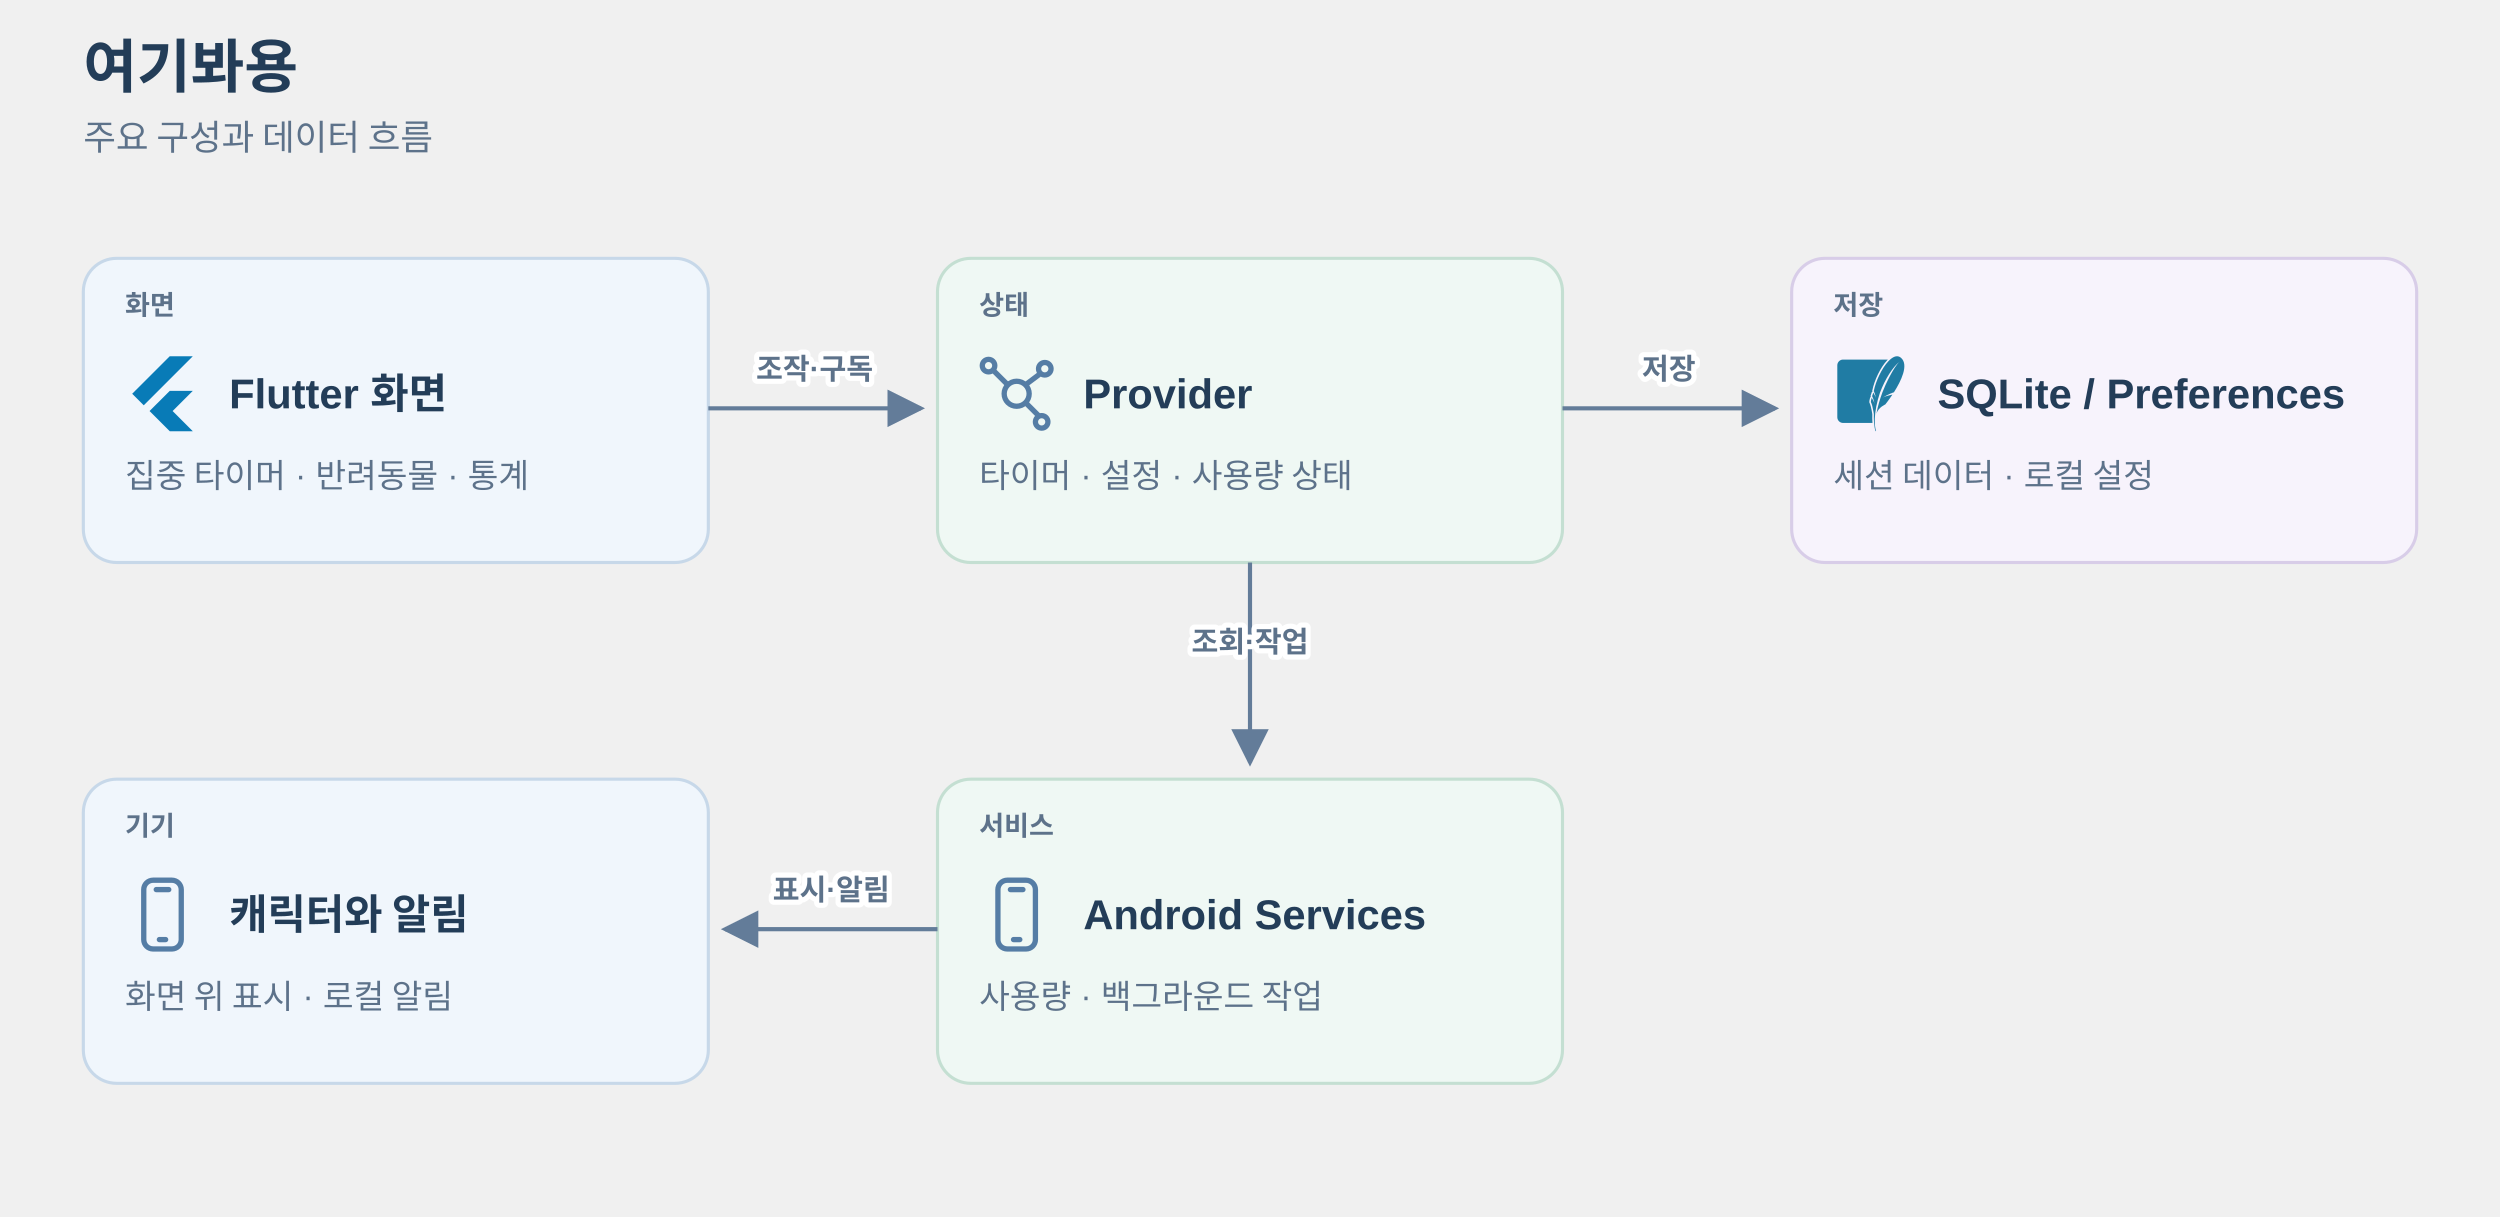
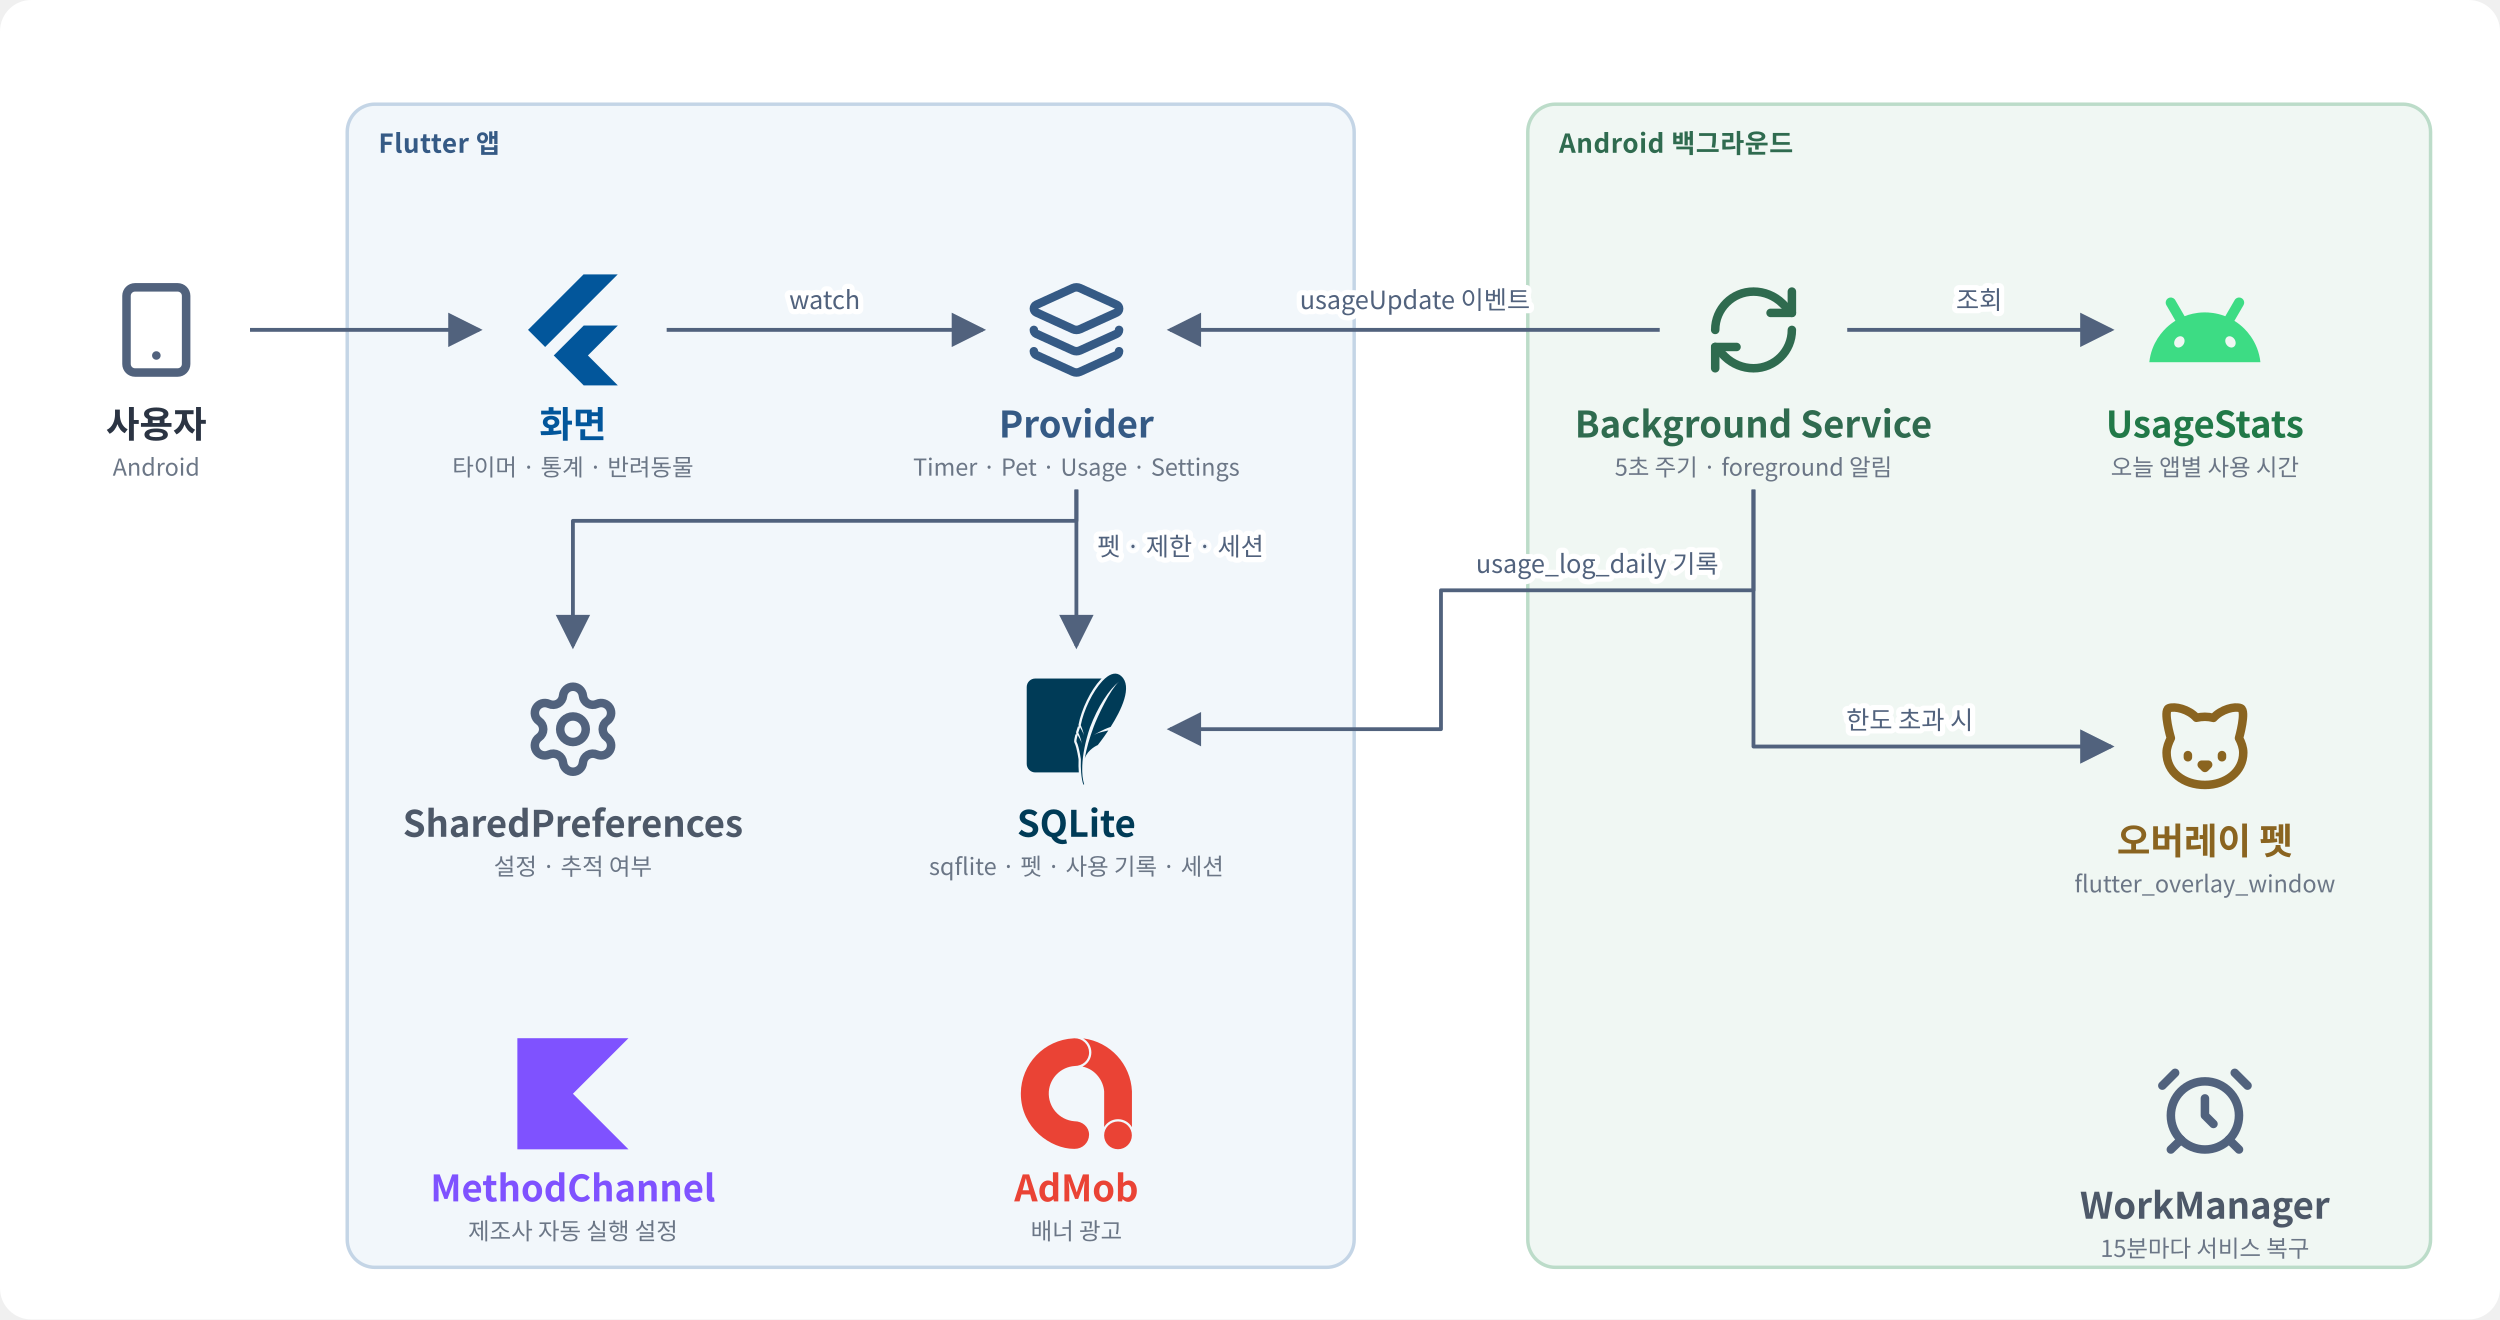
- <svg xmlns="http://www.w3.org/2000/svg" width="1200" height="584" viewBox="0 0 1200 584" role="img" aria-labelledby="title desc">
-   <style>text{font-family:"Apple SD Gothic Neo","Noto Sans KR","Malgun Gothic",Arial,sans-serif}</style>
+ <svg xmlns="http://www.w3.org/2000/svg" viewBox="0 0 1440 760" width="1440" height="760" font-family="Pretendard, 'Apple SD Gothic Neo', 'Noto Sans KR', 'Noto Sans CJK KR', 'Malgun Gothic', sans-serif">
  <defs>
-     <marker id="arrow" markerWidth="9" markerHeight="9" refX="8" refY="4.5" orient="auto">
-       <path d="M0 0L9 4.5L0 9Z" fill="#637C99" />
+     <marker id="ah" viewBox="0 0 10 10" refX="9" refY="5" markerWidth="9" markerHeight="9" orient="auto-start-reverse">
+       <path d="M0,0 L10,5 L0,10 z" fill="#51627d" />
    </marker>
  </defs>
-   <text x="40" y="42" font-size="28" font-weight="700" fill="#233D58">여기봐용</text>
-   <text x="40" y="72" font-size="17" fill="#5D728A">주요 구성과 데이터 흐름</text>
-   <rect x="40" y="124" width="300" height="146" rx="16" fill="#F0F6FC" stroke="#C7D8E9" stroke-width="1.5" />
-   <text x="60" y="151" font-size="13" font-weight="700" fill="#5D728A">화면</text>
-   <g transform="translate(60 171) scale(1.5)" fill="#087BB7">
-     <path d="M14.314 0L2.3 12 6 15.7 21.684.013h-7.357zm.014 11.072L7.857 17.53l6.47 6.47H21.7l-6.46-6.468 6.46-6.46h-7.37z" />
+   <rect x="0" y="0" width="1440" height="760" rx="18" fill="#ffffff" />
+   <rect x="200" y="60" width="580" height="670" rx="16" fill="#f2f7fb" stroke="#c4d5e6" stroke-width="2" />
+   <text x="218" y="88" font-size="15" font-weight="700" fill="#355a85" letter-spacing="0.3">Flutter 앱</text>
+   <rect x="880" y="60" width="520" height="670" rx="16" fill="#f0f7f3" stroke="#bcdcc9" stroke-width="2" />
+   <text x="898" y="88" font-size="15" font-weight="700" fill="#2f6b4f" letter-spacing="0.3">Android 백그라운드</text>
+   <path d="M144.0,190.0 L276.0,190.0" fill="none" stroke="#51627d" stroke-width="2.2" stroke-linejoin="round" marker-end="url(#ah)" />
+   <path d="M384.0,190.0 L566.0,190.0" fill="none" stroke="#51627d" stroke-width="2.2" stroke-linejoin="round" marker-end="url(#ah)" />
+   <path d="M620.0,282.0 L620.0,372.0" fill="none" stroke="#51627d" stroke-width="2.2" stroke-linejoin="round" marker-end="url(#ah)" />
+   <path d="M620.0,282.0 L620.0,300.0 L330.0,300.0 L330.0,372.0" fill="none" stroke="#51627d" stroke-width="2.2" stroke-linejoin="round" marker-end="url(#ah)" />
+   <path d="M956.0,190.0 L674.0,190.0" fill="none" stroke="#51627d" stroke-width="2.2" stroke-linejoin="round" marker-end="url(#ah)" />
+   <path d="M1064.0,190.0 L1216.0,190.0" fill="none" stroke="#51627d" stroke-width="2.2" stroke-linejoin="round" marker-end="url(#ah)" />
+   <path d="M1010.0,282.0 L1010.0,430.0 L1216.0,430.0" fill="none" stroke="#51627d" stroke-width="2.2" stroke-linejoin="round" marker-end="url(#ah)" />
+   <path d="M1010.0,282.0 L1010.0,340.0 L830.0,340.0 L830.0,420.0 L674.0,420.0" fill="none" stroke="#51627d" stroke-width="2.2" stroke-linejoin="round" marker-end="url(#ah)" />
+   <svg x="60.6" y="160.6" width="58.88" height="58.88" viewBox="0 0 24 24" fill="none" stroke="#51627d" stroke-width="2" stroke-linecap="round" stroke-linejoin="round">
+     <rect width="14" height="20" x="5" y="2" rx="2" ry="2" />
+     <path d="M12 18h.01" />
+   </svg>
+   <text x="90" y="252.0" text-anchor="middle" font-size="21" font-weight="700" fill="#2b3443">사용자</text>
+   <text x="90" y="274.0" text-anchor="middle" font-size="13.5" fill="#6b7686">Android</text>
+   <g transform="translate(298.0,158.0) scale(2.6667)">
+     <path d="M14.314 0L2.3 12 6 15.7 21.684.013h-7.357zm.014 11.072L7.857 17.53l6.47 6.47H21.7l-6.46-6.468 6.46-6.46h-7.37z" fill="#02569B" />
  </g>
-   <text x="110" y="196" font-size="20" font-weight="700" fill="#233D58">Flutter 화면</text>
-   <text x="60" y="234" font-size="16" fill="#5D728A">집중 타이머 · 반려동물 · 통계</text>
-   <rect x="450" y="124" width="300" height="146" rx="16" fill="#EFF8F4" stroke="#C4DFD2" stroke-width="1.5" />
-   <text x="470" y="151" font-size="13" font-weight="700" fill="#5D728A">상태</text>
-   <g transform="translate(470 171) scale(1.5)" fill="none" stroke="#557DA5" stroke-width="1.7" stroke-linecap="round" stroke-linejoin="round">
-     <circle cx="12" cy="12" r="4" />
-     <circle cx="3" cy="3" r="2" />
-     <circle cx="21" cy="4" r="2" />
-     <circle cx="20" cy="21" r="2" />
-     <path d="M5 5l4 4M15 9l4-3M15 15l4 4" />
+   <text x="330" y="252.0" text-anchor="middle" font-size="21" font-weight="700" fill="#02569B">화면</text>
+   <text x="330" y="274.0" text-anchor="middle" font-size="13.5" fill="#6b7686">타이머 · 통계 · 반려동물</text>
+   <svg x="590.6" y="160.6" width="58.88" height="58.88" viewBox="0 0 24 24" fill="none" stroke="#355a85" stroke-width="2" stroke-linecap="round" stroke-linejoin="round">
+     <path d="M12.83 2.18a2 2 0 0 0-1.66 0L2.6 6.08a1 1 0 0 0 0 1.83l8.58 3.91a2 2 0 0 0 1.66 0l8.58-3.9a1 1 0 0 0 0-1.83z" />
+     <path d="M2 12a1 1 0 0 0 .58.91l8.6 3.91a2 2 0 0 0 1.65 0l8.58-3.9A1 1 0 0 0 22 12" />
+     <path d="M2 17a1 1 0 0 0 .58.91l8.6 3.91a2 2 0 0 0 1.65 0l8.58-3.9A1 1 0 0 0 22 17" />
+   </svg>
+   <text x="620" y="252.0" text-anchor="middle" font-size="21" font-weight="700" fill="#355a85">Provider</text>
+   <text x="620" y="274.0" text-anchor="middle" font-size="13.5" fill="#6b7686">Timer · Pet · Usage · Settings</text>
+   <svg x="300.6" y="390.6" width="58.88" height="58.88" viewBox="0 0 24 24" fill="none" stroke="#51627d" stroke-width="2" stroke-linecap="round" stroke-linejoin="round">
+     <path d="M9.671 4.136a2.34 2.34 0 0 1 4.659 0 2.34 2.34 0 0 0 3.319 1.915 2.34 2.34 0 0 1 2.33 4.033 2.34 2.34 0 0 0 0 3.831 2.34 2.34 0 0 1-2.33 4.033 2.34 2.34 0 0 0-3.319 1.915 2.34 2.34 0 0 1-4.659 0 2.34 2.34 0 0 0-3.32-1.915 2.34 2.34 0 0 1-2.33-4.033 2.34 2.34 0 0 0 0-3.831A2.34 2.34 0 0 1 6.35 6.051a2.34 2.34 0 0 0 3.319-1.915" />
+     <circle cx="12" cy="12" r="3" />
+   </svg>
+   <text x="330" y="482.0" text-anchor="middle" font-size="21" font-weight="700" fill="#4d5868">SharedPreferences</text>
+   <text x="330" y="504.0" text-anchor="middle" font-size="13.5" fill="#6b7686">설정 · 추적 여부</text>
+   <g transform="translate(588.0,388.0) scale(2.6667)">
+     <path d="M21.678.521c-1.032-.92-2.28-.55-3.513.544a8.71 8.71 0 0 0-.547.535c-2.109 2.237-4.066 6.38-4.674 9.544.237.48.422 1.093.544 1.561a13.044 13.044 0 0 1 .164.703s-.019-.071-.096-.296l-.05-.146a1.689 1.689 0 0 0-.033-.08c-.138-.32-.518-.995-.686-1.289-.143.423-.27.818-.376 1.176.484.884.778 2.4.778 2.4s-.025-.099-.147-.442c-.107-.303-.644-1.244-.772-1.464-.217.804-.304 1.346-.226 1.478.152.256.296.698.422 1.186.286 1.1.485 2.44.485 2.44l.017.224a22.41 22.41 0 0 0 .056 2.748c.095 1.146.273 2.13.5 2.657l.155-.084c-.334-1.038-.47-2.399-.41-3.967.09-2.398.642-5.29 1.661-8.304 1.723-4.55 4.113-8.201 6.3-9.945-1.993 1.8-4.692 7.63-5.5 9.788-.904 2.416-1.545 4.684-1.931 6.857.666-2.037 2.821-2.912 2.821-2.912s1.057-1.304 2.292-3.166c-.74.169-1.955.458-2.362.629-.6.251-.762.337-.762.337s1.945-1.184 3.613-1.72C21.695 7.9 24.195 2.767 21.678.521m-18.573.543A1.842 1.842 0 0 0 1.27 2.9v16.608a1.84 1.84 0 0 0 1.835 1.834h9.418a22.953 22.953 0 0 1-.052-2.707c-.006-.062-.011-.141-.016-.2a27.01 27.01 0 0 0-.473-2.378c-.121-.47-.275-.898-.369-1.057-.116-.197-.098-.31-.097-.432 0-.12.015-.245.037-.386a9.98 9.98 0 0 1 .234-1.045l.217-.028c-.017-.035-.014-.065-.031-.097l-.041-.381a32.8 32.8 0 0 1 .382-1.194l.2-.019c-.008-.016-.01-.038-.018-.053l-.043-.316c.63-3.28 2.587-7.443 4.8-9.791.066-.069.133-.128.198-.194Z" fill="#003B57" />
  </g>
-   <text x="520" y="196" font-size="20" font-weight="700" fill="#233D58">Provider</text>
-   <text x="470" y="234" font-size="16" fill="#5D728A">타이머 · 설정 · 사용량 상태</text>
-   <rect x="860" y="124" width="300" height="146" rx="16" fill="#F7F3FC" stroke="#D8CDE8" stroke-width="1.5" />
-   <text x="880" y="151" font-size="13" font-weight="700" fill="#5D728A">저장</text>
-   <g transform="translate(880 171) scale(1.5)" fill="#207CA4">
-     <path d="M21.678.521c-1.032-.92-2.28-.55-3.513.544a8.71 8.71 0 0 0-.547.535c-2.109 2.237-4.066 6.38-4.674 9.544.237.48.422 1.093.544 1.561a13.044 13.044 0 0 1 .164.703s-.019-.071-.096-.296l-.05-.146a1.689 1.689 0 0 0-.033-.08c-.138-.32-.518-.995-.686-1.289-.143.423-.27.818-.376 1.176.484.884.778 2.4.778 2.4s-.025-.099-.147-.442c-.107-.303-.644-1.244-.772-1.464-.217.804-.304 1.346-.226 1.478.152.256.296.698.422 1.186.286 1.1.485 2.44.485 2.44l.017.224a22.41 22.41 0 0 0 .056 2.748c.095 1.146.273 2.13.5 2.657l.155-.084c-.334-1.038-.47-2.399-.41-3.967.09-2.398.642-5.29 1.661-8.304 1.723-4.55 4.113-8.201 6.3-9.945-1.993 1.8-4.692 7.63-5.5 9.788-.904 2.416-1.545 4.684-1.931 6.857.666-2.037 2.821-2.912 2.821-2.912s1.057-1.304 2.292-3.166c-.74.169-1.955.458-2.362.629-.6.251-.762.337-.762.337s1.945-1.184 3.613-1.72C21.695 7.9 24.195 2.767 21.678.521m-18.573.543A1.842 1.842 0 0 0 1.27 2.9v16.608a1.84 1.84 0 0 0 1.835 1.834h9.418a22.953 22.953 0 0 1-.052-2.707c-.006-.062-.011-.141-.016-.2a27.01 27.01 0 0 0-.473-2.378c-.121-.47-.275-.898-.369-1.057-.116-.197-.098-.31-.097-.432 0-.12.015-.245.037-.386a9.98 9.98 0 0 1 .234-1.045l.217-.028c-.017-.035-.014-.065-.031-.097l-.041-.381a32.8 32.8 0 0 1 .382-1.194l.2-.019c-.008-.016-.01-.038-.018-.053l-.043-.316c.63-3.28 2.587-7.443 4.8-9.791.066-.069.133-.128.198-.194Z" />
+   <text x="620" y="482.0" text-anchor="middle" font-size="21" font-weight="700" fill="#003B57">SQLite</text>
+   <text x="620" y="504.0" text-anchor="middle" font-size="13.5" fill="#6b7686">sqflite · 펫 · 사용 기록 · 세션</text>
+   <g transform="translate(298.0,598.0) scale(2.6667)">
+     <path d="M24 24H0V0h24L12 12Z" fill="#7F52FF" />
  </g>
-   <text x="930" y="196" font-size="20" font-weight="700" fill="#233D58">SQLite / Preferences</text>
-   <text x="880" y="234" font-size="16" fill="#5D728A">세션 데이터 · 로컬 설정</text>
-   <rect x="40" y="374" width="300" height="146" rx="16" fill="#F0F6FC" stroke="#C7D8E9" stroke-width="1.5" />
-   <text x="60" y="401" font-size="13" font-weight="700" fill="#5D728A">기기</text>
-   <g transform="translate(60 421) scale(1.5)" fill="none" stroke="#557DA5" stroke-width="1.7" stroke-linecap="round" stroke-linejoin="round">
-     <rect x="6" y="1" width="12" height="22" rx="3" />
-     <path d="M10 4h4M11 20h2" />
+   <text x="330" y="692.0" text-anchor="middle" font-size="21" font-weight="700" fill="#7F52FF">MethodChannel</text>
+   <text x="330" y="714.0" text-anchor="middle" font-size="13.5" fill="#6b7686">제조사 자동 실행 설정</text>
+   <g transform="translate(588.0,598.0) scale(2.6667)">
+     <path d="M11.46.033h-.052A11.993 11.993 0 0 0 0 11.922v.052c0 7.475 6.563 11.928 11.447 11.928h.17a3.086 3.086 0 0 0 3.125-3.047c0-1.693-1.433-2.917-3.152-2.917h-.039a6.016 6.016 0 0 1-5.508-6.368v-.052a6.016 6.016 0 0 1 5.573-5.509c1.719 0 3.125-1.237 3.125-2.917A3.086 3.086 0 0 0 11.604.02h-.143zm2.031.026a3.516 3.516 0 0 1 1.746 3.021 3.386 3.386 0 0 1-1.928 3.047c2.865.6 4.532 3.126 4.688 5.378v7.684a3.49 3.49 0 0 1 6.003.026v-7.736A12.046 12.046 0 0 0 13.491.045zm7.475 17.932a2.995 2.995 0 1 0 .04 0z" fill="#EA4335" />
  </g>
-   <text x="110" y="446" font-size="20" font-weight="700" fill="#233D58">캐릭터와 알림</text>
-   <text x="60" y="484" font-size="16" fill="#5D728A">화면 위 표시 · 로컬 알림</text>
-   <rect x="450" y="374" width="300" height="146" rx="16" fill="#EFF8F4" stroke="#C4DFD2" stroke-width="1.5" />
-   <text x="470" y="401" font-size="13" font-weight="700" fill="#5D728A">서비스</text>
-   <g transform="translate(470 421) scale(1.5)" fill="none" stroke="#557DA5" stroke-width="1.7" stroke-linecap="round" stroke-linejoin="round">
-     <rect x="6" y="1" width="12" height="22" rx="3" />
-     <path d="M10 4h4M11 20h2" />
+   <text x="620" y="692.0" text-anchor="middle" font-size="21" font-weight="700" fill="#EA4335">AdMob</text>
+   <text x="620" y="714.0" text-anchor="middle" font-size="13.5" fill="#6b7686">배너 광고</text>
+   <svg x="980.6" y="160.6" width="58.88" height="58.88" viewBox="0 0 24 24" fill="none" stroke="#2f6b4f" stroke-width="2" stroke-linecap="round" stroke-linejoin="round">
+     <path d="M3 12a9 9 0 0 1 9-9 9.75 9.75 0 0 1 6.74 2.74L21 8" />
+     <path d="M21 3v5h-5" />
+     <path d="M21 12a9 9 0 0 1-9 9 9.75 9.75 0 0 1-6.74-2.74L3 16" />
+     <path d="M8 16H3v5" />
+   </svg>
+   <text x="1010" y="252.0" text-anchor="middle" font-size="21" font-weight="700" fill="#2f6b4f">Background Service</text>
+   <text x="1010" y="274.0" text-anchor="middle" font-size="13.5" fill="#6b7686">5초 주기 · foreground 알림</text>
+   <g transform="translate(1238.0,158.0) scale(2.6667)">
+     <path d="M18.439 5.559c-.675 1.166-1.352 2.332-2.027 3.498-.037-.015-.074-.029-.111-.043-1.825-.696-3.484-.8-4.42-.787-1.855.018-3.354.464-4.26.82-.084-.149-1.753-3.021-2.022-3.486a1.145 1.145 0 0 0-.141-.191c-.331-.364-.905-.486-1.379-.203-.475.282-.714.936-.389 1.502 1.947 3.37-.097-.216 1.947 3.359.017.031-.495.264-1.393 1.018C2.899 12.176.452 14.772 0 18.99h24c-.119-1.111-.369-2.099-.746-3.068-.744-1.912-1.843-3.293-2.74-4.184a12.105 12.105 0 0 0-2.131-1.688c.659-1.122 1.312-2.256 1.965-3.385.208-.361.189-.796-.008-1.119a1.1 1.1 0 0 0-.852-.533c-.522-.054-.939.313-1.049.545zm-.039 8.461c.394.593.324 1.331-.156 1.65-.48.32-1.188.099-1.582-.494-.394-.593-.324-1.331.156-1.65.473-.315 1.181-.109 1.582.494zM7.207 13.527c.48.32.551 1.058.156 1.65-.394.593-1.104.814-1.584.494-.48-.32-.55-1.058-.156-1.65.401-.602 1.109-.811 1.584-.494z" fill="#3DDC84" />
  </g>
-   <text x="520" y="446" font-size="20" font-weight="700" fill="#233D58">Android Services</text>
-   <text x="470" y="484" font-size="16" fill="#5D728A">사용량 · 백그라운드 작업</text>
-   <path d="M340,196 L442,196" fill="none" stroke="#637C99" stroke-width="2" stroke-linejoin="round" marker-end="url(#arrow)" />
-   <text x="391.0" y="182" text-anchor="middle" font-size="14" font-weight="600" fill="#5D728A" stroke="#FFFFFF" stroke-width="5" paint-order="stroke" stroke-linejoin="round">조작·구독</text>
-   <path d="M750,196 L852,196" fill="none" stroke="#637C99" stroke-width="2" stroke-linejoin="round" marker-end="url(#arrow)" />
-   <text x="801.0" y="182" text-anchor="middle" font-size="14" font-weight="600" fill="#5D728A" stroke="#FFFFFF" stroke-width="5" paint-order="stroke" stroke-linejoin="round">저장</text>
-   <path d="M600,270 L600,366" fill="none" stroke="#637C99" stroke-width="2" stroke-linejoin="round" marker-end="url(#arrow)" />
-   <text x="600" y="313.0" text-anchor="middle" font-size="14" font-weight="600" fill="#5D728A" stroke="#FFFFFF" stroke-width="5" paint-order="stroke" stroke-linejoin="round">조회·작업</text>
-   <path d="M450,446 L348,446" fill="none" stroke="#637C99" stroke-width="2" stroke-linejoin="round" marker-end="url(#arrow)" />
-   <text x="399.0" y="432" text-anchor="middle" font-size="14" font-weight="600" fill="#5D728A" stroke="#FFFFFF" stroke-width="5" paint-order="stroke" stroke-linejoin="round">표시·알림</text>
+   <text x="1270" y="252.0" text-anchor="middle" font-size="21" font-weight="700" fill="#217948">UsageStats</text>
+   <text x="1270" y="274.0" text-anchor="middle" font-size="13.5" fill="#6b7686">오늘 앱별 사용 시간</text>
+   <svg x="1240.6" y="400.6" width="58.88" height="58.88" viewBox="0 0 24 24" fill="none" stroke="#8a6420" stroke-width="2" stroke-linecap="round" stroke-linejoin="round">
+     <path d="M12 5c.67 0 1.35.09 2 .26 1.78-2 5.03-2.84 6.42-2.26 1.4.58-.42 7-.42 7 .57 1.07 1 2.24 1 3.44C21 17.9 16.97 21 12 21s-9-3-9-7.56c0-1.25.5-2.4 1-3.44 0 0-1.89-6.42-.5-7 1.39-.58 4.72.23 6.5 2.23A9.04 9.04 0 0 1 12 5Z" />
+     <path d="M8 14v.5" />
+     <path d="M16 14v.5" />
+     <path d="M11.25 16.25h1.5L12 17l-.75-.75Z" />
+   </svg>
+   <text x="1270" y="492.0" text-anchor="middle" font-size="21" font-weight="700" fill="#8a6420">오버레이 펫</text>
+   <text x="1270" y="514.0" text-anchor="middle" font-size="13.5" fill="#6b7686">flutter_overlay_window</text>
+   <svg x="1240.6" y="610.6" width="58.88" height="58.88" viewBox="0 0 24 24" fill="none" stroke="#51627d" stroke-width="2" stroke-linecap="round" stroke-linejoin="round">
+     <circle cx="12" cy="13" r="8" />
+     <path d="M12 9v4l2 2" />
+     <path d="M5 3 2 6" />
+     <path d="m22 6-3-3" />
+     <path d="M6.38 18.7 4 21" />
+     <path d="M17.64 18.67 20 21" />
+   </svg>
+   <text x="1270" y="702.0" text-anchor="middle" font-size="21" font-weight="700" fill="#4d5868">WorkManager</text>
+   <text x="1270" y="724.0" text-anchor="middle" font-size="13.5" fill="#6b7686">15분마다 서비스 복구</text>
+   <text x="475.0" y="178.0" text-anchor="middle" font-size="14.5" fill="#ffffff" stroke="#ffffff" stroke-width="6" stroke-linejoin="round">watch</text>
+   <text x="475.0" y="178.0" text-anchor="middle" font-size="14.5" fill="#51627d">watch</text>
+   <text x="632.0" y="320.0" text-anchor="start" font-size="14.5" fill="#ffffff" stroke="#ffffff" stroke-width="6" stroke-linejoin="round">펫 · 제한 · 세션</text>
+   <text x="632.0" y="320.0" text-anchor="start" font-size="14.5" fill="#51627d">펫 · 제한 · 세션</text>
+   <text x="815.0" y="178.0" text-anchor="middle" font-size="14.5" fill="#ffffff" stroke="#ffffff" stroke-width="6" stroke-linejoin="round">usageUpdate 이벤트</text>
+   <text x="815.0" y="178.0" text-anchor="middle" font-size="14.5" fill="#51627d">usageUpdate 이벤트</text>
+   <text x="1140.0" y="178.0" text-anchor="middle" font-size="14.5" fill="#ffffff" stroke="#ffffff" stroke-width="6" stroke-linejoin="round">조회</text>
+   <text x="1140.0" y="178.0" text-anchor="middle" font-size="14.5" fill="#51627d">조회</text>
+   <text x="1100.0" y="420.0" text-anchor="middle" font-size="14.5" fill="#ffffff" stroke="#ffffff" stroke-width="6" stroke-linejoin="round">한도 초과 시</text>
+   <text x="1100.0" y="420.0" text-anchor="middle" font-size="14.5" fill="#51627d">한도 초과 시</text>
+   <text x="920.0" y="330.0" text-anchor="middle" font-size="14.5" fill="#ffffff" stroke="#ffffff" stroke-width="6" stroke-linejoin="round">usage_log_daily 기록</text>
+   <text x="920.0" y="330.0" text-anchor="middle" font-size="14.5" fill="#51627d">usage_log_daily 기록</text>
</svg>
